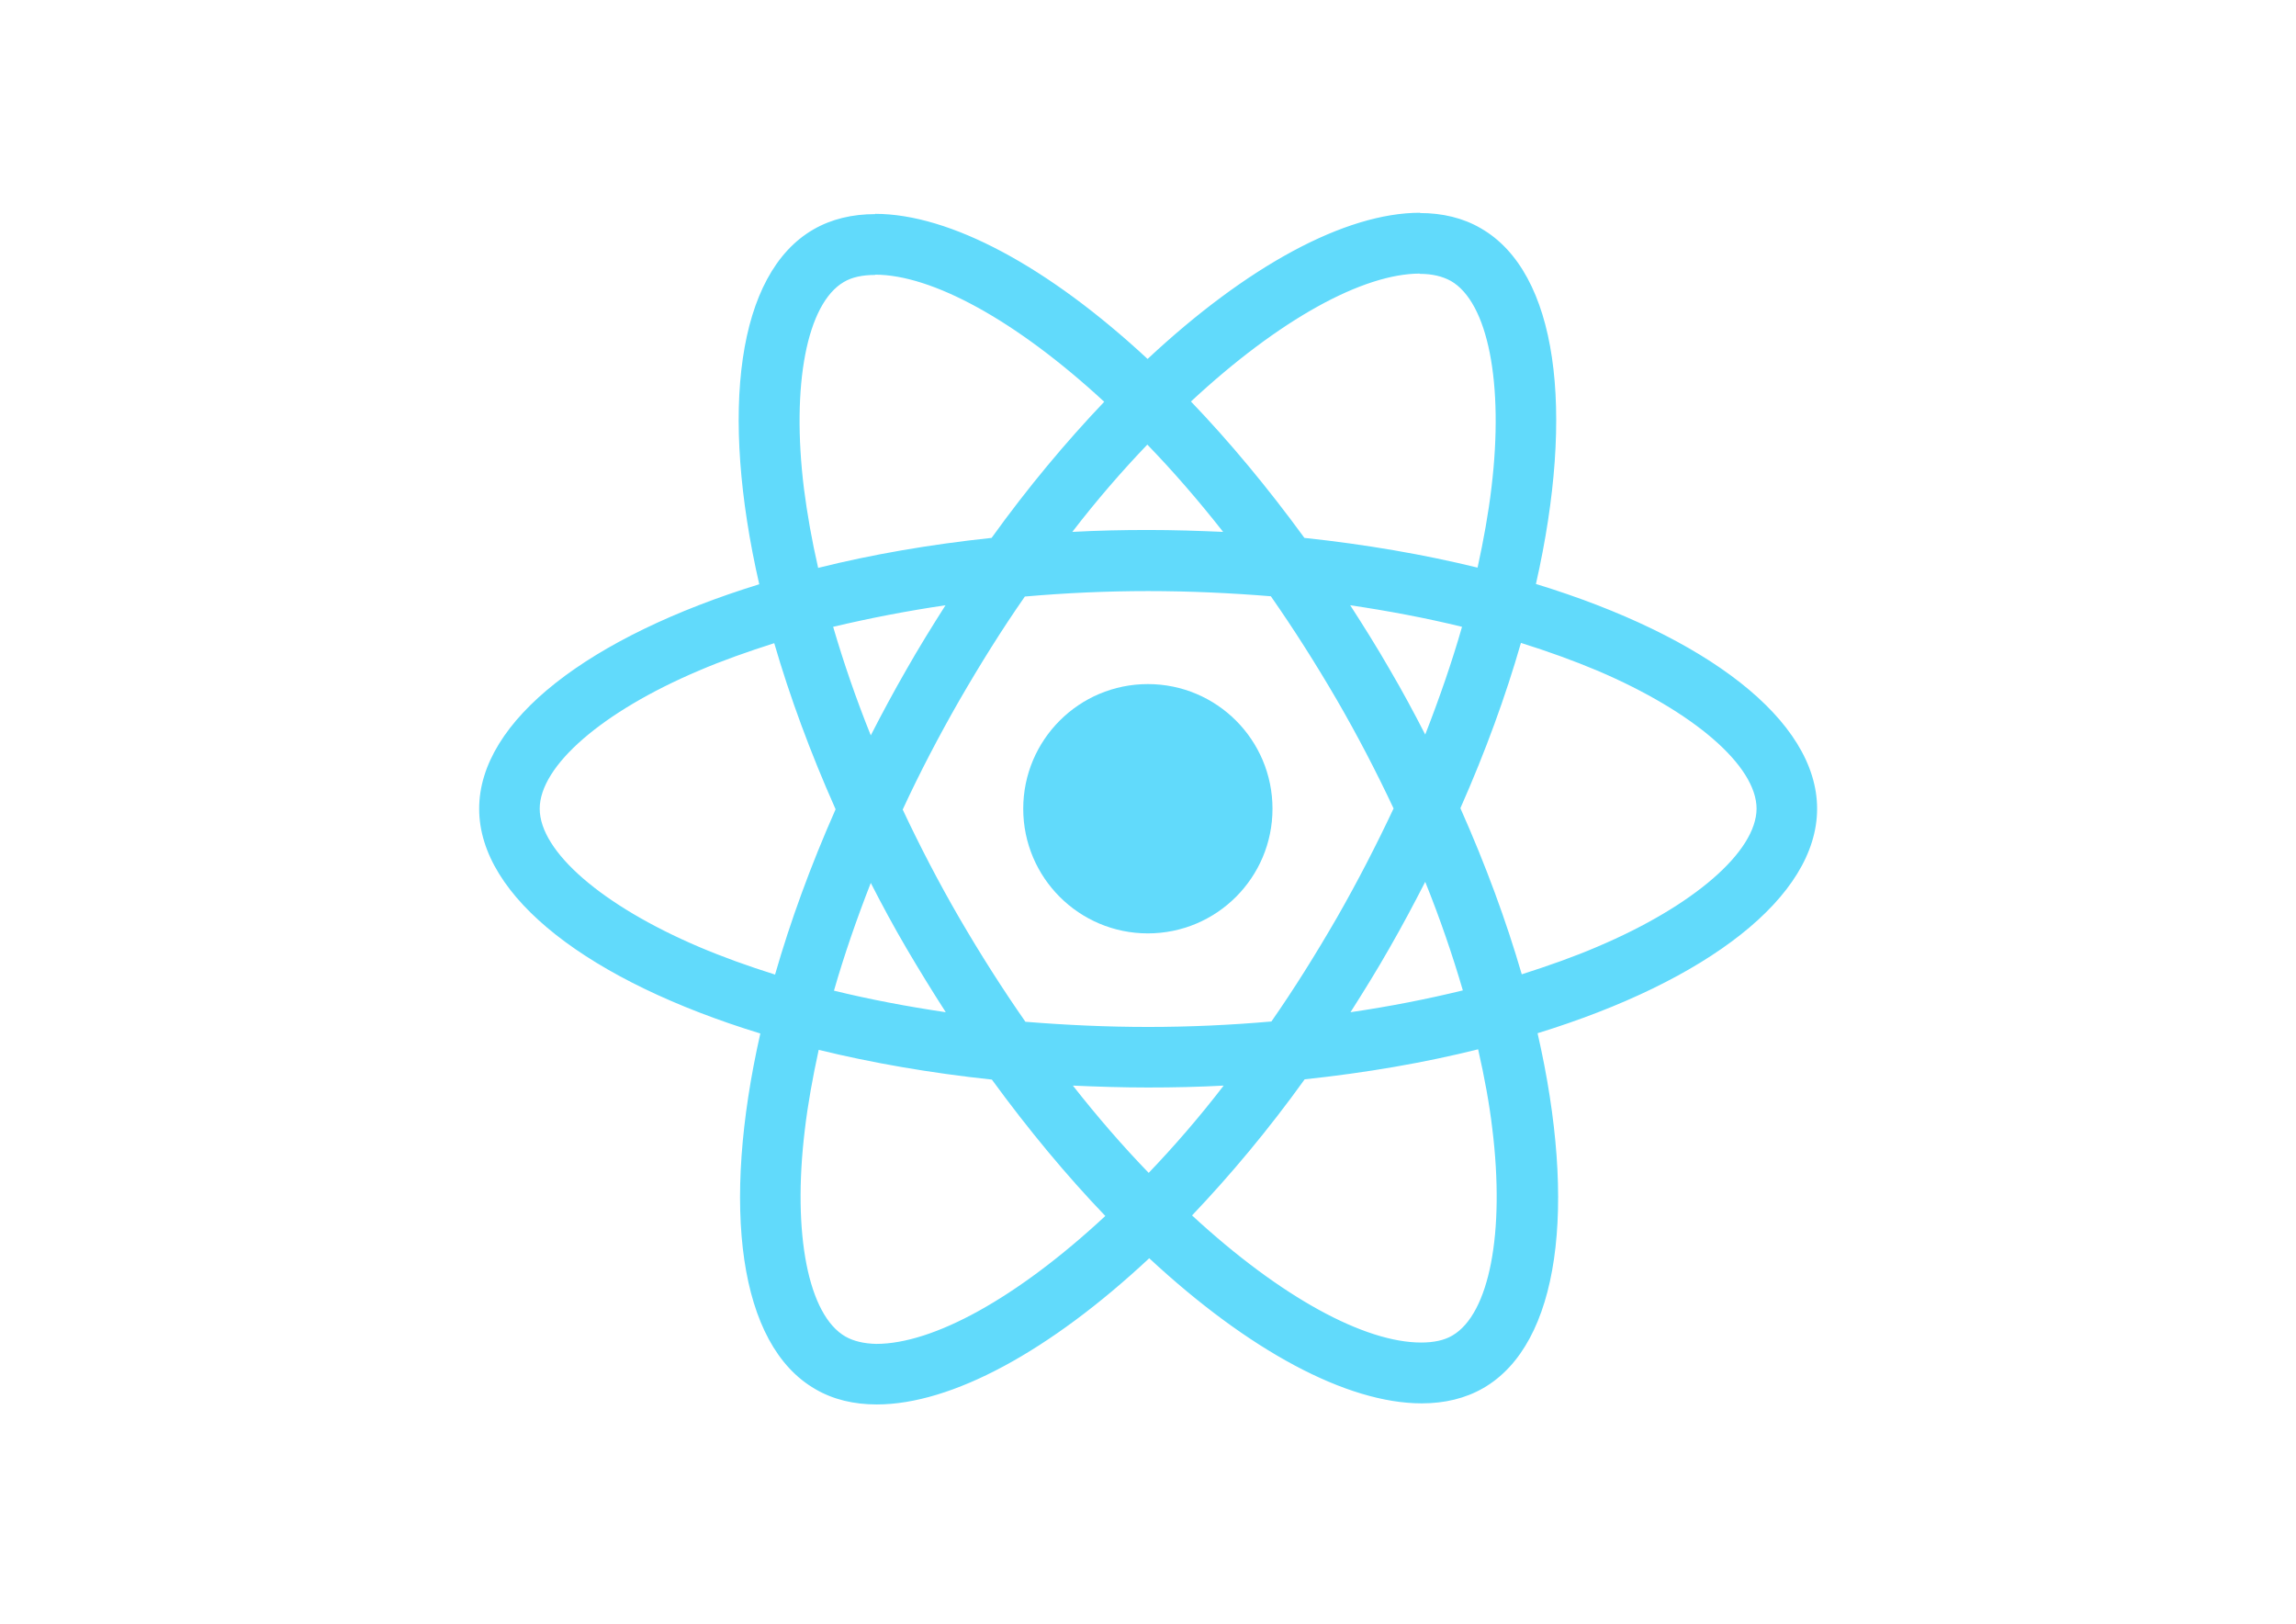
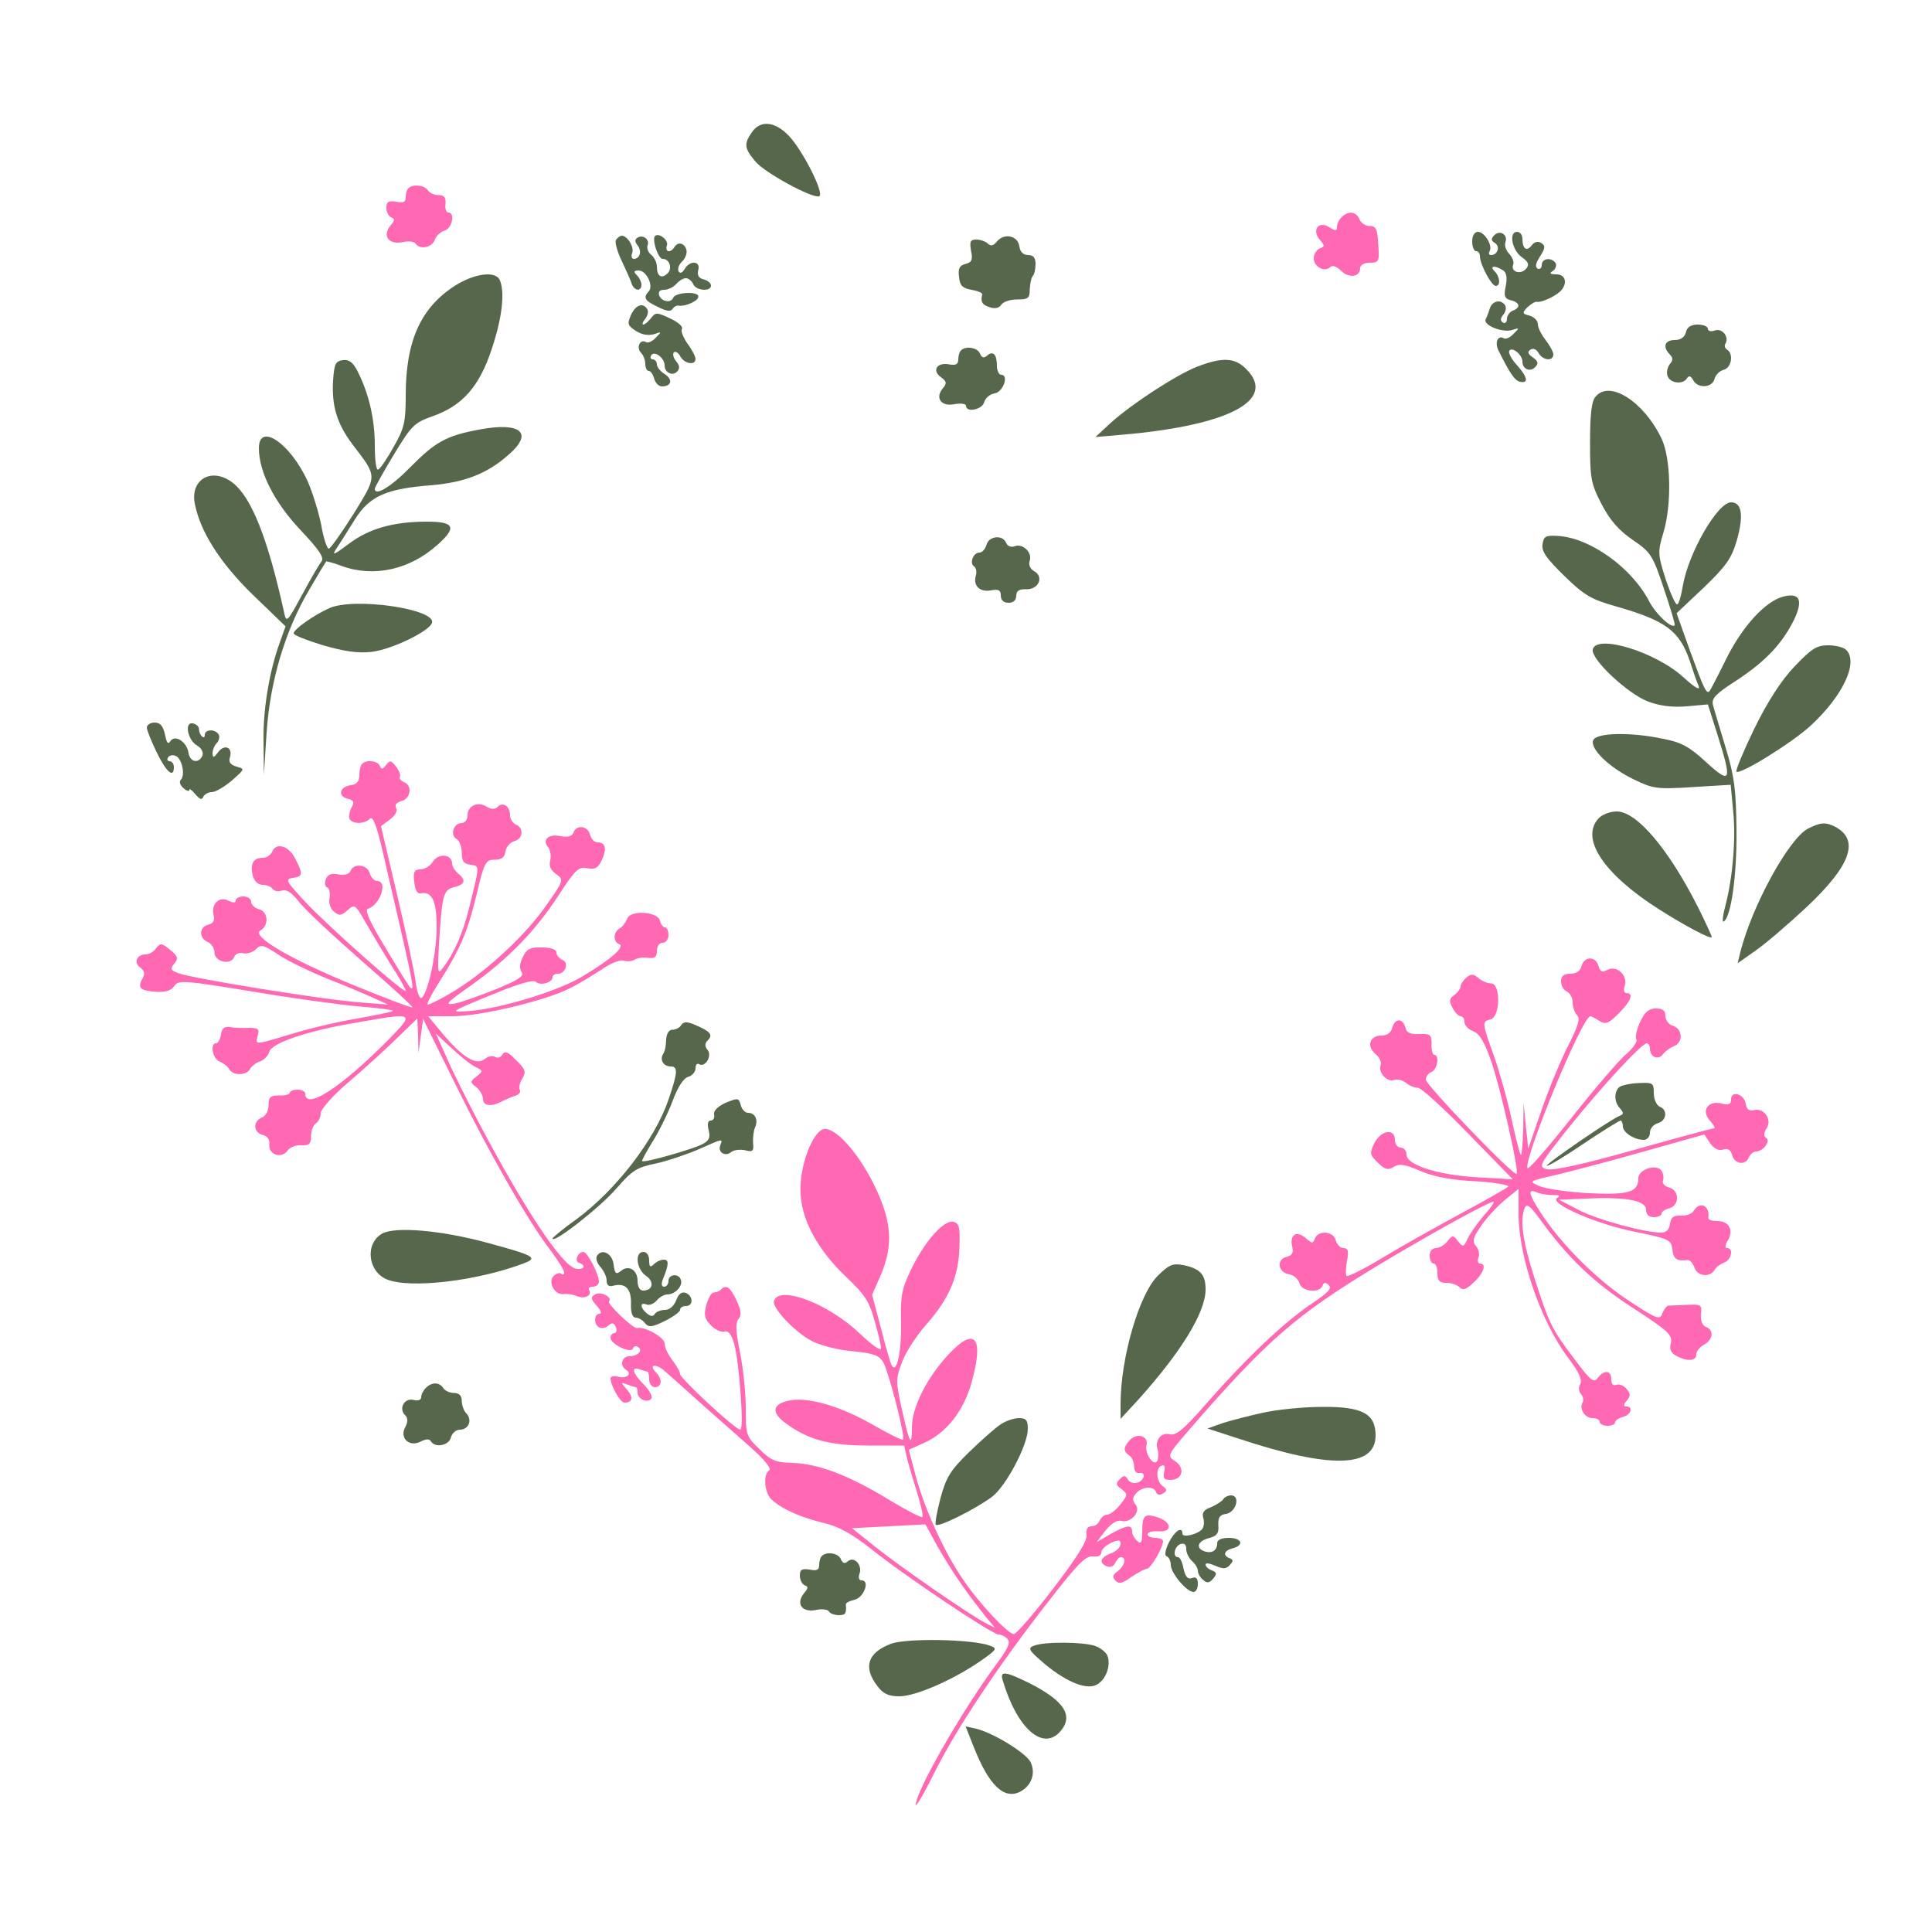
- <svg xmlns="http://www.w3.org/2000/svg" viewBox="0 0 841.9 595.3">
-   <g fill="#61DAFB">
-     <path d="M666.3 296.5c0-32.5-40.7-63.3-103.1-82.4 14.4-63.6 8-114.2-20.2-130.4-6.5-3.8-14.1-5.6-22.4-5.6v22.3c4.6 0 8.3.9 11.4 2.6 13.6 7.8 19.5 37.5 14.9 75.7-1.1 9.4-2.9 19.3-5.1 29.4-19.6-4.8-41-8.5-63.5-10.9-13.5-18.5-27.5-35.3-41.6-50 32.6-30.3 63.2-46.9 84-46.9V78c-27.5 0-63.5 19.6-99.9 53.6-36.4-33.8-72.4-53.2-99.9-53.2v22.3c20.7 0 51.4 16.5 84 46.6-14 14.7-28 31.4-41.3 49.9-22.6 2.4-44 6.1-63.6 11-2.3-10-4-19.7-5.2-29-4.7-38.2 1.1-67.9 14.6-75.8 3-1.8 6.9-2.6 11.5-2.6V78.5c-8.4 0-16 1.8-22.6 5.6-28.1 16.2-34.4 66.7-19.9 130.1-62.2 19.2-102.7 49.9-102.7 82.3 0 32.5 40.7 63.3 103.1 82.4-14.4 63.6-8 114.2 20.2 130.4 6.5 3.8 14.1 5.6 22.5 5.6 27.5 0 63.5-19.6 99.9-53.6 36.4 33.8 72.4 53.2 99.9 53.2 8.4 0 16-1.8 22.6-5.6 28.1-16.2 34.4-66.7 19.9-130.1 62-19.1 102.5-49.9 102.5-82.3zm-130.2-66.7c-3.7 12.9-8.3 26.2-13.5 39.5-4.1-8-8.4-16-13.1-24-4.6-8-9.5-15.8-14.4-23.4 14.2 2.1 27.9 4.7 41 7.9zm-45.8 106.5c-7.8 13.5-15.8 26.3-24.1 38.2-14.9 1.3-30 2-45.2 2-15.1 0-30.2-.7-45-1.9-8.3-11.9-16.4-24.6-24.2-38-7.6-13.1-14.5-26.4-20.8-39.8 6.2-13.4 13.2-26.8 20.7-39.9 7.8-13.5 15.8-26.3 24.1-38.2 14.9-1.3 30-2 45.2-2 15.1 0 30.2.7 45 1.9 8.3 11.9 16.4 24.6 24.2 38 7.6 13.1 14.5 26.4 20.8 39.8-6.3 13.4-13.2 26.8-20.7 39.9zm32.3-13c5.4 13.4 10 26.8 13.8 39.8-13.1 3.2-26.9 5.9-41.2 8 4.9-7.7 9.8-15.6 14.4-23.7 4.6-8 8.9-16.1 13-24.1zM421.2 430c-9.3-9.6-18.6-20.3-27.8-32 9 .4 18.2.7 27.5.7 9.4 0 18.7-.2 27.8-.7-9 11.7-18.3 22.4-27.5 32zm-74.4-58.9c-14.2-2.1-27.9-4.7-41-7.9 3.7-12.9 8.3-26.2 13.5-39.5 4.1 8 8.4 16 13.1 24 4.7 8 9.5 15.8 14.4 23.4zM420.7 163c9.3 9.6 18.6 20.3 27.8 32-9-.4-18.2-.7-27.5-.7-9.4 0-18.7.2-27.8.7 9-11.7 18.3-22.4 27.5-32zm-74 58.9c-4.9 7.7-9.8 15.6-14.4 23.7-4.6 8-8.9 16-13 24-5.4-13.4-10-26.8-13.8-39.8 13.1-3.1 26.9-5.8 41.2-7.9zm-90.5 125.2c-35.4-15.1-58.3-34.9-58.3-50.6 0-15.7 22.9-35.6 58.3-50.6 8.6-3.7 18-7 27.7-10.1 5.7 19.6 13.2 40 22.5 60.9-9.2 20.8-16.6 41.1-22.2 60.6-9.9-3.1-19.3-6.5-28-10.2zM310 490c-13.6-7.8-19.5-37.5-14.9-75.7 1.1-9.4 2.9-19.3 5.1-29.4 19.6 4.8 41 8.5 63.5 10.9 13.5 18.5 27.5 35.3 41.6 50-32.6 30.3-63.2 46.9-84 46.9-4.5-.1-8.3-1-11.3-2.7zm237.2-76.2c4.7 38.2-1.1 67.9-14.6 75.8-3 1.8-6.9 2.6-11.5 2.6-20.7 0-51.4-16.5-84-46.6 14-14.7 28-31.4 41.3-49.9 22.6-2.4 44-6.1 63.6-11 2.3 10.1 4.1 19.8 5.2 29.1zm38.5-66.7c-8.6 3.7-18 7-27.7 10.1-5.7-19.6-13.2-40-22.5-60.9 9.2-20.8 16.6-41.1 22.2-60.6 9.9 3.1 19.3 6.5 28.1 10.2 35.4 15.1 58.3 34.9 58.3 50.6-.1 15.7-23 35.6-58.4 50.6zM320.8 78.4z" />
-     <circle cx="420.9" cy="296.5" r="45.7" />
-     <path d="M520.5 78.1z" />
+ <svg xmlns="http://www.w3.org/2000/svg" version="1.0" viewBox="0 0 500 500" preserveAspectRatio="xMidYMid meet">
+   <g transform="translate(0,500) scale(0.1,-0.1)" fill="currentColor" stroke="none">
+     <path fill="#57674b" d="M1946 4658 c-21 -30 -20 -42 9 -76 24 -29 147 -96 165 -90 15 5 -42 118 -78 156 -36 38 -74 42 -96 10z" />
+     <path fill="hotpink" d="M1057 4513 c-4 -3 -7 -14 -7 -23 0 -13 -6 -16 -25 -12 -20 3 -25 0 -25 -16 0 -11 6 -22 13 -25 9 -3 9 -7 -2 -20 -22 -27 -6 -50 29 -44 16 4 32 2 35 -3 11 -17 43 -11 50 9 3 10 15 21 25 24 20 5 29 47 10 47 -5 0 -9 10 -7 23 1 16 -3 22 -18 22 -11 0 -24 6 -28 13 -9 13 -39 16 -50 5z" />
+     <path fill="hotpink" d="M3472 4438 c-7 -7 -12 -18 -12 -25 0 -11 -4 -11 -20 -1 -28 18 -46 -8 -24 -33 13 -15 13 -17 -1 -22 -8 -4 -15 -15 -15 -26 0 -21 28 -37 43 -22 5 5 16 2 28 -10 20 -20 49 -16 49 7 0 8 10 14 25 14 24 0 25 3 22 48 -2 39 -6 47 -22 47 -11 0 -23 8 -27 18 -8 20 -29 22 -46 5z" />
+     <path fill="#57674b" d="M3810 4375 c0 -14 5 -25 10 -25 6 0 10 -6 10 -13 0 -21 30 -77 41 -77 13 0 11 24 -3 38 -14 14 0 16 21 3 10 -6 12 -19 8 -41 -6 -26 -3 -33 13 -37 24 -6 26 -19 5 -27 -8 -3 -15 -13 -15 -21 0 -9 -5 -13 -10 -10 -8 5 -7 11 0 20 7 8 9 19 5 25 -10 16 -32 12 -39 -7 -3 -10 -8 -23 -11 -29 -8 -15 43 -36 68 -28 20 6 20 6 4 -10 -9 -10 -21 -15 -26 -11 -15 8 -23 -12 -13 -32 30 -60 42 -78 56 -81 23 -5 19 13 -9 44 -13 14 -22 31 -19 36 7 12 34 -10 34 -28 0 -19 20 -28 33 -14 9 9 8 15 -6 25 -13 9 -15 15 -6 20 7 5 16 1 21 -9 11 -19 38 -22 38 -3 0 6 -9 23 -20 37 -11 14 -20 32 -20 41 0 9 -10 19 -21 22 -20 5 -20 7 -6 22 9 8 20 15 24 14 11 -3 46 13 61 27 20 20 14 44 -10 44 -17 0 -19 3 -9 9 7 5 10 14 7 20 -11 16 -36 13 -36 -5 0 -8 -5 -12 -11 -9 -7 5 -4 15 7 32 13 21 14 27 3 34 -9 6 -18 3 -25 -6 -13 -17 -24 -9 -24 17 0 10 -6 18 -14 18 -22 0 -13 -48 13 -66 17 -12 19 -19 11 -29 -14 -17 -41 -9 -34 10 3 7 -2 19 -10 28 -9 9 -13 22 -10 30 7 20 -14 33 -29 18 -9 -9 -8 -14 2 -20 14 -9 7 -31 -10 -31 -6 0 -7 4 -4 10 9 14 -13 50 -30 50 -9 0 -15 -10 -15 -25z" />
+     <path fill="#57674b" d="M1594 4379 c-3 -6 3 -29 14 -52 11 -23 23 -50 26 -59 6 -21 26 -24 26 -5 0 7 -5 18 -12 25 -9 9 -8 12 5 12 20 0 39 -40 26 -54 -15 -16 -11 -24 23 -40 21 -11 34 -13 38 -6 4 6 11 10 16 9 19 -3 55 14 51 25 -4 13 -60 9 -65 -5 -6 -14 -29 -10 -36 6 -3 10 1 15 13 15 10 0 24 7 31 15 7 8 18 15 25 15 7 0 15 -7 19 -15 6 -17 46 -21 46 -4 0 6 -8 13 -19 16 -13 3 -17 11 -14 24 7 24 -22 26 -35 3 -6 -10 -12 -13 -16 -6 -3 6 1 18 10 26 9 9 13 23 10 31 -6 17 -22 20 -31 5 -10 -16 -25 -12 -19 5 5 13 -21 34 -31 24 -8 -9 8 -59 20 -59 19 0 26 -27 11 -39 -15 -13 -26 -5 -26 19 0 10 -6 23 -14 30 -8 6 -13 17 -10 25 6 15 -12 29 -26 20 -8 -5 -7 -11 0 -20 12 -15 6 -35 -10 -35 -5 0 -7 7 -4 15 6 15 -12 45 -27 45 -4 0 -11 -5 -15 -11z" />
+     <path fill="#57674b" d="M2580 4375 c-9 -11 -16 -13 -24 -5 -5 5 -19 10 -29 10 -16 0 -18 -5 -14 -29 5 -23 2 -30 -14 -34 -16 -4 -20 -12 -17 -34 2 -22 9 -29 32 -33 17 -3 29 -8 28 -12 -5 -19 0 -27 19 -33 14 -5 25 -2 30 6 5 8 23 14 41 14 29 0 33 3 33 27 1 15 4 30 8 34 4 4 7 18 7 31 0 16 -6 23 -19 23 -13 0 -21 8 -23 23 -4 27 -39 35 -58 12z" />
+     <path fill="#57674b" d="M1178 4261 c-89 -57 -128 -143 -128 -284 0 -70 -4 -86 -31 -133 -16 -29 -34 -56 -40 -59 -5 -4 -9 22 -9 62 0 70 -16 136 -45 193 -12 23 -22 30 -38 28 -19 -3 -22 -10 -25 -53 -4 -65 10 -112 51 -166 64 -84 64 -78 2 -179 -31 -49 -60 -90 -64 -90 -5 0 -14 28 -20 63 -7 34 -23 85 -35 112 -45 98 -126 153 -126 85 0 -61 40 -140 107 -211 48 -51 63 -72 55 -82 -5 -6 -28 -45 -50 -86 -39 -72 -41 -74 -47 -45 -42 191 -84 296 -132 334 -53 42 -111 11 -99 -53 14 -72 64 -152 150 -236 l85 -82 -15 -42 c-28 -77 -44 -178 -42 -260 l1 -82 7 110 c9 132 48 264 111 370 22 38 42 71 43 72 1 1 20 -4 41 -12 83 -30 175 -9 246 54 52 46 46 61 -26 61 -87 0 -151 -18 -203 -58 -39 -29 -44 -31 -31 -11 9 13 30 47 47 74 38 61 81 80 196 89 87 7 147 30 202 79 65 56 33 85 -72 66 -88 -16 -117 -32 -182 -98 -51 -52 -92 -76 -92 -56 0 4 22 43 49 88 46 76 53 83 101 100 77 27 121 77 153 175 26 78 34 143 21 176 -10 26 -65 19 -116 -13z" />
+     <path fill="#57674b" d="M1633 4185 c-10 -23 -9 -27 12 -41 15 -10 32 -13 47 -9 21 7 21 7 5 -9 -9 -10 -21 -15 -26 -11 -15 8 -25 -15 -12 -28 6 -6 11 -19 11 -29 0 -10 4 -18 9 -18 5 0 11 -9 14 -20 3 -11 12 -20 20 -20 25 0 29 18 7 32 -11 7 -20 18 -20 25 0 7 -5 13 -11 13 -5 0 -7 5 -4 10 8 14 35 -6 35 -26 0 -18 20 -28 32 -16 8 8 7 16 -2 27 -7 8 -10 19 -6 23 4 4 12 -1 17 -11 11 -19 39 -23 39 -6 0 6 -9 24 -21 40 -11 16 -18 33 -14 38 3 6 -11 18 -31 27 -34 16 -37 16 -49 1 -7 -9 -16 -17 -20 -17 -4 0 -2 7 5 15 6 8 9 19 5 25 -11 18 -30 11 -42 -15z" />
+     <path fill="#57674b" d="M4363 4140 c-3 -13 -14 -20 -29 -20 -26 0 -32 -18 -12 -38 8 -8 8 -15 -1 -25 -6 -8 -9 -22 -5 -31 7 -18 39 -22 50 -5 5 8 10 6 16 -5 12 -22 49 -20 55 3 3 11 13 21 24 24 20 5 26 41 9 52 -6 4 -8 10 -5 15 11 17 -7 41 -26 35 -11 -4 -19 -2 -19 4 0 6 -12 11 -26 11 -17 0 -28 -6 -31 -20z" />
+     <path fill="#57674b" d="M2487 4093 c-4 -3 -7 -14 -7 -23 0 -13 -6 -16 -24 -13 -31 6 -45 -16 -21 -33 15 -11 16 -16 5 -29 -21 -25 -4 -48 30 -41 17 3 30 1 30 -4 0 -19 42 -10 47 9 3 11 15 21 27 23 22 3 38 48 17 48 -6 0 -11 11 -11 23 0 30 -10 40 -25 27 -9 -8 -14 -6 -19 5 -5 15 -37 21 -49 8z" />
+     <path fill="#57674b" d="M3098 4051 c-55 -22 -166 -94 -223 -145 l-40 -37 70 6 c276 24 401 90 320 170 -29 30 -62 31 -127 6z" />
+     <path fill="#57674b" d="M4129 3973 c-10 -11 -14 -46 -14 -118 0 -93 2 -106 30 -160 22 -42 44 -67 80 -92 47 -32 52 -39 81 -126 17 -51 30 -93 28 -95 -7 -10 -48 28 -65 60 -45 88 -153 166 -237 171 -32 2 -37 -1 -40 -22 -3 -18 11 -37 56 -81 52 -51 70 -61 133 -79 130 -37 165 -63 192 -141 8 -25 18 -54 23 -65 5 -13 -8 -6 -38 21 -72 67 -227 114 -236 73 -5 -25 90 -114 142 -134 31 -12 63 -16 101 -13 l55 5 25 -79 c38 -121 35 -129 -29 -71 -44 41 -65 52 -112 61 -85 18 -173 16 -181 -4 -8 -22 41 -70 105 -101 50 -24 59 -26 152 -20 l99 6 6 -64 c8 -71 0 -172 -19 -246 -7 -27 -10 -46 -5 -44 19 12 34 118 33 235 -1 105 -5 139 -28 215 -15 50 -30 99 -33 111 -4 17 8 29 61 63 76 50 118 95 149 157 24 51 15 71 -28 60 -46 -12 -105 -76 -147 -160 -22 -45 -42 -83 -44 -85 -8 -8 -15 8 -50 104 l-35 98 70 66 c58 56 72 75 86 123 18 64 13 98 -15 98 -35 0 -111 -132 -125 -217 -4 -24 -10 -45 -14 -47 -4 -3 -17 26 -30 64 -21 66 -21 72 -6 122 22 74 19 193 -5 243 -46 96 -135 153 -171 108z" />
+     <path fill="#57674b" d="M2553 3590 c-3 -11 -11 -20 -18 -20 -16 0 -27 -27 -14 -36 5 -3 7 -13 5 -22 -9 -27 9 -45 38 -40 20 4 26 1 26 -13 0 -12 7 -19 20 -19 13 0 20 7 20 18 0 13 8 18 27 17 32 0 45 33 19 47 -10 6 -15 17 -11 27 7 22 -19 46 -40 37 -9 -3 -18 1 -21 9 -9 22 -45 18 -51 -5z" />
+     <path fill="#57674b" d="M852 3426 c-42 -19 -92 -55 -92 -65 0 -5 34 -18 76 -31 56 -16 90 -21 126 -17 51 6 149 53 156 75 11 36 -202 67 -266 38z" />
+     <path fill="#57674b" d="M4644 3275 c-35 -37 -69 -90 -104 -161 -28 -58 -49 -108 -46 -111 9 -9 146 76 193 120 83 77 123 163 91 195 -7 7 -28 12 -47 12 -30 0 -43 -9 -87 -55z" />
+     <path fill="#57674b" d="M380 3117 c0 -7 12 -36 26 -65 25 -51 44 -67 44 -37 0 8 -5 15 -11 15 -5 0 -8 4 -4 10 3 5 12 7 19 4 17 -6 26 -50 14 -62 -5 -5 -2 -14 7 -22 8 -7 15 -9 15 -4 0 4 7 -1 16 -12 11 -13 17 -15 20 -6 3 6 13 12 22 12 10 0 33 14 52 30 34 30 34 30 12 36 -16 5 -21 12 -17 24 8 26 -14 35 -30 14 -12 -16 -14 -16 -15 -4 0 9 5 21 11 27 6 6 8 16 5 22 -9 15 -36 14 -36 -1 0 -6 -3 -8 -7 -4 -5 4 -8 13 -8 19 0 7 -7 13 -16 15 -23 4 -13 -45 12 -58 10 -6 16 -17 13 -25 -9 -22 -32 -18 -36 6 -4 29 -35 49 -47 31 -6 -10 -10 -4 -14 17 -5 22 -12 31 -27 31 -11 0 -20 -6 -20 -13z" />
+     <path fill="hotpink" d="M937 3023 c-4 -3 -7 -17 -7 -29 0 -16 -7 -24 -22 -26 -29 -4 -35 -28 -9 -35 17 -4 19 -9 10 -24 -5 -11 -7 -24 -4 -29 8 -13 38 -13 52 1 8 8 17 -15 33 -83 81 -349 85 -367 71 -353 -5 6 -34 53 -65 105 -39 64 -53 96 -44 98 32 10 53 72 24 72 -7 0 -16 9 -19 20 -6 23 -42 27 -50 6 -3 -8 -15 -12 -31 -9 -19 4 -28 0 -33 -13 -3 -10 -2 -19 4 -21 5 -2 8 -14 6 -26 -3 -14 2 -29 11 -36 14 -12 19 -11 35 3 19 17 20 16 47 -31 15 -26 44 -75 65 -109 22 -33 39 -64 39 -68 0 -11 -198 164 -260 230 -50 54 -53 59 -32 62 26 4 27 9 6 50 -17 34 -50 43 -60 17 -4 -8 -14 -15 -24 -15 -25 0 -33 -16 -26 -46 4 -15 14 -24 26 -24 10 0 22 -5 25 -10 4 -6 15 -8 24 -5 13 4 26 -5 44 -28 14 -19 87 -87 161 -152 75 -65 135 -120 133 -122 -2 -2 -70 24 -151 57 -166 68 -267 128 -242 142 23 13 20 49 -4 55 -11 3 -20 12 -20 19 0 8 -9 14 -20 14 -11 0 -20 -5 -20 -10 0 -7 -6 -7 -19 -1 -23 13 -46 -9 -38 -38 3 -13 -1 -21 -14 -24 -24 -6 -25 -35 -1 -45 9 -4 17 -16 17 -27 0 -24 42 -34 51 -12 3 8 13 13 23 10 10 -2 25 2 33 10 13 14 20 12 59 -14 24 -16 80 -43 124 -61 44 -17 98 -40 120 -50 l40 -18 -75 6 c-95 7 -433 62 -467 75 -22 8 -23 12 -12 25 11 14 10 19 -11 36 -22 18 -25 18 -36 4 -6 -9 -18 -16 -27 -16 -23 0 -32 -21 -14 -34 11 -9 13 -16 5 -30 -13 -23 -5 -30 38 -33 23 -1 38 4 45 15 10 16 24 15 202 -14 106 -18 232 -35 280 -39 49 -4 86 -9 84 -11 -2 -3 -44 -11 -93 -20 -49 -8 -125 -26 -170 -40 -97 -29 -93 -29 -87 -4 5 17 1 20 -23 20 -16 -1 -38 0 -49 2 -14 2 -21 -3 -23 -19 -2 -13 -8 -23 -13 -23 -16 0 -9 -40 9 -47 9 -4 21 -12 25 -20 10 -17 44 -17 54 0 4 8 16 17 26 20 11 4 21 15 24 25 6 23 101 55 228 76 149 26 149 26 80 -45 -122 -123 -215 -184 -215 -139 0 5 -9 10 -20 10 -11 0 -20 -4 -20 -8 0 -4 -12 -8 -27 -7 -23 0 -28 -4 -28 -25 0 -14 -7 -28 -17 -32 -24 -10 -23 -39 2 -45 12 -3 19 -13 17 -26 -2 -26 32 -36 47 -15 6 9 22 15 36 14 20 -1 25 4 25 24 0 14 6 29 13 33 6 4 12 16 12 26 0 10 30 44 68 77 37 31 93 82 125 113 l57 55 2 -44 1 -45 6 44 6 44 87 -176 c89 -180 185 -348 245 -426 18 -24 33 -48 33 -54 0 -6 -3 -7 -7 -4 -3 4 -12 2 -19 -4 -18 -15 1 -51 24 -48 9 1 25 -1 34 -5 20 -9 41 1 33 15 -4 5 1 9 9 9 9 0 16 6 16 13 0 20 -30 77 -40 77 -15 0 -24 -24 -12 -28 21 -7 13 -20 -9 -15 -36 10 -131 153 -248 374 -33 63 -72 141 -86 174 l-27 60 39 -36 c21 -20 48 -42 61 -49 23 -11 23 -12 5 -26 -17 -13 -17 -15 0 -28 9 -7 17 -21 17 -30 0 -18 21 -21 48 -7 9 5 25 12 35 15 10 3 16 10 12 16 -3 5 0 18 7 29 10 17 8 24 -16 47 -21 22 -29 25 -36 15 -4 -8 -13 -10 -19 -6 -7 4 -19 1 -27 -6 -21 -17 -56 4 -106 63 l-40 48 64 0 c71 0 239 40 302 72 23 11 60 34 83 49 23 16 48 26 57 23 8 -3 21 -2 28 2 7 5 23 7 36 5 17 -2 22 3 22 18 0 12 6 21 15 21 8 0 15 9 15 20 0 11 -4 20 -9 20 -5 0 -11 8 -13 17 -5 24 -77 29 -85 5 -4 -9 -12 -21 -20 -25 -16 -10 -17 -34 0 -41 15 -6 -23 -40 -96 -83 -60 -37 -208 -82 -287 -89 -61 -5 -62 -5 71 49 54 22 90 32 96 26 11 -11 43 -2 43 12 0 5 6 9 14 9 20 0 29 30 11 36 -8 4 -15 12 -15 19 0 8 -14 13 -38 13 -30 1 -39 -4 -49 -25 -9 -18 -9 -30 -3 -39 8 -9 -8 -20 -64 -43 -42 -17 -90 -34 -108 -38 -29 -5 -24 1 40 46 97 69 167 141 227 233 44 68 53 76 75 71 21 -4 28 1 38 22 13 29 9 45 -12 45 -8 0 -16 9 -19 20 -6 23 -35 27 -43 5 -4 -10 -15 -12 -34 -9 -31 7 -48 -10 -31 -29 5 -7 8 -22 5 -34 -4 -14 1 -25 15 -35 21 -15 21 -16 -31 -89 -56 -78 -160 -172 -243 -220 -27 -16 -54 -29 -58 -29 -4 0 8 24 27 54 57 90 75 131 99 229 20 86 24 92 47 92 18 0 26 6 28 21 2 12 12 24 23 27 23 6 25 35 4 43 -8 4 -15 14 -15 24 0 23 -18 36 -32 22 -7 -7 -16 -7 -28 0 -23 15 -50 3 -50 -22 0 -11 -7 -20 -15 -20 -21 0 -31 -30 -14 -41 8 -4 14 -21 14 -36 0 -21 5 -29 23 -31 24 -4 24 1 -5 -116 -15 -60 -38 -114 -67 -151 -13 -18 -14 -13 -10 60 8 129 11 142 39 149 29 7 32 18 10 36 -8 7 -15 18 -15 25 0 24 -34 28 -49 6 -7 -12 -22 -21 -33 -21 -16 0 -19 -6 -16 -32 2 -21 8 -32 17 -30 29 6 41 -20 41 -87 0 -66 -21 -166 -38 -183 -5 -5 -12 10 -16 39 -3 26 -25 128 -48 226 l-42 179 23 17 c14 11 21 23 16 30 -4 8 1 14 14 18 24 6 29 41 6 49 -8 4 -13 9 -10 14 2 4 -2 16 -10 26 -13 17 -16 17 -26 4 -8 -11 -12 -12 -16 -2 -5 13 -35 17 -46 5z" />
+     <path fill="#57674b" d="M4137 2882 c-48 -52 13 -144 156 -235 66 -42 137 -80 137 -72 0 3 -16 38 -36 78 -76 150 -158 247 -210 247 -17 0 -38 -8 -47 -18z" />
+     <path fill="#57674b" d="M4678 2855 c-50 -28 -144 -200 -174 -319 l-7 -29 48 34 c27 19 85 69 131 112 114 107 137 173 74 207 -25 13 -39 12 -72 -5z" />
+     <path fill="hotpink" d="M4093 2500 c-3 -13 -14 -20 -29 -20 -17 0 -24 -6 -24 -20 0 -11 7 -23 15 -26 8 -4 15 -16 15 -28 0 -12 5 -27 12 -34 8 -8 2 -28 -24 -79 -19 -37 -50 -112 -69 -167 l-34 -99 -6 59 -6 59 -1 -69 c-1 -38 -4 -67 -6 -65 -3 3 -14 46 -25 97 -11 51 -32 124 -46 163 -30 84 -30 85 -7 91 25 7 26 93 1 93 -9 0 -24 6 -33 14 -13 11 -19 11 -31 1 -8 -7 -15 -17 -15 -23 0 -5 -7 -15 -16 -22 -14 -9 -14 -16 -5 -33 6 -12 16 -22 21 -22 6 0 10 -7 10 -15 0 -9 10 -19 23 -24 16 -6 29 -28 46 -77 23 -65 73 -285 66 -292 -7 -7 -235 230 -235 244 0 8 7 17 15 20 15 6 21 44 7 44 -4 0 -8 12 -7 28 0 24 -3 27 -32 26 -23 -1 -33 3 -36 17 -7 25 -27 24 -34 -1 -3 -13 -14 -20 -28 -20 -30 0 -39 -27 -16 -47 11 -9 17 -22 14 -30 -7 -18 17 -45 35 -38 8 3 21 0 30 -7 8 -7 22 -13 31 -13 9 0 68 -54 131 -119 l115 -118 -90 5 c-104 6 -185 32 -185 59 0 10 -7 18 -15 18 -8 0 -15 9 -15 20 0 31 -36 25 -53 -8 -13 -27 -12 -31 9 -51 18 -18 26 -20 41 -11 14 9 29 7 68 -10 34 -15 80 -24 143 -27 51 -3 89 -10 85 -14 -5 -5 -60 -36 -123 -70 -63 -34 -154 -85 -202 -114 -48 -29 -90 -50 -93 -47 -3 3 -2 21 1 39 5 25 3 33 -9 33 -8 0 -17 9 -20 20 -6 24 -45 27 -54 5 -5 -14 -7 -14 -24 1 -23 20 -42 9 -35 -21 4 -17 1 -24 -15 -28 -27 -7 -21 -41 8 -45 11 -2 23 -12 26 -23 6 -22 52 -27 60 -6 3 9 8 9 16 1 9 -8 -3 -20 -43 -47 -71 -47 -171 -142 -270 -255 -61 -70 -82 -88 -98 -84 -23 6 -40 -15 -32 -40 3 -10 2 -23 -1 -29 -10 -15 -33 20 -28 41 6 23 -23 33 -42 14 -18 -19 -19 -30 -2 -41 6 -4 12 -17 12 -28 0 -11 6 -19 13 -17 18 3 15 -18 -4 -25 -9 -3 -20 0 -25 8 -7 11 -10 12 -21 1 -11 -11 -10 -16 5 -26 16 -13 16 -15 -4 -40 -11 -14 -26 -26 -34 -26 -7 0 -15 -7 -19 -15 -3 -8 -12 -15 -21 -15 -11 0 -15 -8 -13 -23 2 -15 -25 -58 -87 -139 -49 -64 -95 -117 -101 -117 -14 -1 -91 80 -132 142 -46 66 -98 179 -121 263 l-19 72 40 18 c58 26 103 84 123 158 32 116 8 144 -60 71 -56 -60 -95 -137 -95 -189 0 -54 -6 -43 -26 47 -16 72 -16 79 1 123 9 25 38 69 63 97 59 67 83 124 85 200 2 52 -1 62 -16 65 -25 5 -74 -51 -109 -123 -25 -52 -28 -70 -26 -140 1 -73 -11 -131 -24 -109 -3 5 -16 48 -28 96 l-23 87 22 50 c34 80 29 143 -19 239 -42 83 -99 145 -128 140 -25 -5 -56 -76 -60 -141 -6 -78 35 -162 116 -240 49 -46 62 -65 75 -114 10 -33 17 -65 17 -73 0 -7 -25 10 -55 39 -82 78 -209 126 -222 84 -6 -17 55 -82 99 -104 21 -11 68 -23 104 -26 52 -5 68 -10 79 -27 14 -22 59 -196 52 -202 -2 -2 -39 16 -82 41 -83 47 -167 71 -214 60 -43 -9 -45 -31 -8 -58 58 -43 113 -58 214 -58 l93 0 6 -27 c3 -15 15 -55 26 -90 11 -35 18 -65 15 -68 -2 -3 -42 18 -87 45 -103 63 -180 92 -247 95 -45 1 -58 6 -88 36 -34 33 -35 37 -35 106 0 40 -7 105 -15 145 -11 54 -12 75 -4 85 9 11 7 22 -5 49 -17 35 -26 41 -40 28 -4 -5 -13 -8 -19 -8 -6 0 -14 -15 -19 -32 -7 -27 -5 -36 13 -54 11 -11 27 -18 34 -15 10 3 18 -7 25 -32 13 -45 26 -222 16 -222 -13 0 -156 133 -156 144 0 6 -9 22 -20 36 -11 14 -20 33 -20 43 0 16 -52 45 -71 40 -10 -3 -79 64 -73 69 10 11 -22 27 -36 18 -12 -7 -11 -12 4 -29 11 -12 14 -21 8 -21 -15 0 -16 -27 -2 -35 6 -4 17 -2 24 4 10 9 15 8 20 -4 3 -8 1 -15 -4 -15 -6 0 -10 -6 -10 -12 0 -17 54 -42 58 -28 2 6 8 8 13 4 14 -8 0 -24 -22 -24 -20 0 -26 -24 -9 -35 17 -10 2 -24 -20 -18 -11 3 -20 1 -20 -4 0 -18 25 -63 36 -63 21 0 24 14 7 33 -17 20 -17 20 0 14 10 -4 21 -7 23 -7 2 0 4 -6 4 -14 0 -17 27 -29 36 -15 3 5 -6 22 -20 36 -29 29 -34 48 -10 39 9 -3 18 -6 20 -6 2 0 4 -9 4 -20 0 -11 7 -20 15 -20 18 0 20 21 3 38 -21 21 0 24 23 3 13 -12 56 -49 94 -84 39 -34 96 -85 128 -113 35 -31 54 -55 48 -59 -17 -10 -13 -60 7 -77 27 -24 72 -44 132 -59 40 -9 74 -28 125 -68 87 -70 313 -221 329 -221 7 0 17 -5 23 -11 9 -9 2 -25 -27 -64 -90 -121 -210 -331 -210 -366 0 -7 22 30 48 83 57 114 166 278 295 443 75 97 97 119 115 117 13 -2 22 2 22 10 0 7 11 18 25 25 20 9 25 8 25 -3 0 -8 -11 -19 -25 -24 -28 -11 -32 -25 -10 -34 9 -3 18 1 21 9 4 8 10 15 15 15 15 0 10 -22 -8 -36 -14 -10 -15 -15 -6 -25 9 -9 18 -7 41 10 17 11 35 21 40 21 10 0 42 55 42 72 0 4 -9 8 -20 8 -11 0 -20 4 -20 9 0 6 12 9 28 8 36 -3 36 23 -1 36 -35 11 -41 6 -41 -38 0 -27 -3 -32 -13 -23 -7 6 -13 17 -13 24 0 19 -13 18 -56 -6 l-36 -21 23 30 c15 18 30 28 40 25 25 -7 53 24 38 42 -9 11 -8 18 1 29 15 18 47 20 52 3 3 -7 9 -8 18 -3 11 7 11 10 -1 19 -17 13 -19 48 -2 53 7 3 9 -3 6 -16 -4 -16 -1 -21 16 -21 31 0 39 30 13 48 -22 14 -22 15 35 81 204 235 277 298 494 429 128 77 282 162 294 162 4 0 -7 -16 -25 -36 -17 -20 -36 -47 -42 -60 -10 -22 -12 -22 -25 -6 -12 16 -14 16 -27 0 -7 -10 -21 -18 -30 -18 -9 0 -16 -8 -16 -20 0 -11 5 -20 10 -20 6 0 10 -11 10 -25 0 -19 5 -25 23 -25 13 0 28 -5 35 -12 8 -8 17 -5 36 13 26 24 34 49 16 49 -5 0 -7 7 -4 15 4 8 1 22 -6 30 -11 13 -8 23 17 58 17 23 45 52 62 65 l31 25 0 -64 c0 -112 58 -280 129 -374 27 -35 36 -56 31 -66 -5 -8 -5 -19 1 -26 6 -7 8 -16 5 -22 -10 -16 5 -41 25 -41 10 0 19 -4 19 -10 0 -5 9 -10 20 -10 11 0 20 4 20 9 0 5 9 11 20 14 21 5 28 27 9 27 -8 0 -8 5 1 15 10 12 10 18 0 30 -7 9 -19 14 -27 11 -8 -3 -13 2 -13 14 0 24 -18 26 -35 4 -10 -14 -18 -8 -59 47 -61 80 -67 94 -105 212 -30 94 -38 148 -25 181 5 12 13 6 37 -26 73 -102 141 -167 243 -233 91 -59 103 -70 98 -91 -4 -16 0 -25 14 -33 29 -15 52 -14 52 4 0 8 9 19 20 25 24 13 26 38 5 46 -10 4 -14 16 -13 33 3 24 1 26 -37 24 -22 -1 -44 -2 -48 -2 -4 -1 -11 -10 -15 -20 -6 -18 -14 -15 -87 33 -81 53 -172 143 -226 225 -33 51 -37 66 -11 55 9 -4 28 -7 41 -7 16 1 20 -2 11 -7 -23 -14 101 -68 202 -88 88 -18 93 -21 96 -45 3 -26 11 -31 39 -28 6 1 14 -8 18 -19 7 -23 40 -27 52 -7 4 8 16 16 26 20 18 7 24 37 7 37 -6 0 -6 7 1 19 17 26 4 51 -26 51 -14 0 -24 3 -24 8 5 32 -22 45 -38 18 -4 -7 -19 -13 -33 -12 -19 1 -26 -5 -28 -21 -2 -15 -10 -23 -23 -23 -43 0 -167 34 -214 59 l-50 26 70 3 c104 5 155 -5 155 -29 0 -12 7 -19 20 -19 11 0 20 4 20 9 0 5 9 11 20 14 27 7 27 47 -1 54 -11 3 -18 11 -15 18 2 6 1 18 -4 25 -12 19 -60 4 -60 -19 0 -36 -24 -44 -127 -39 -54 3 -111 11 -128 18 -30 13 -30 13 45 30 41 10 144 37 228 61 l153 43 15 -23 c10 -14 22 -20 34 -16 12 4 19 -1 23 -15 6 -23 35 -27 43 -5 4 8 12 15 19 15 18 0 38 27 26 35 -7 4 -7 12 1 25 15 23 -7 54 -33 47 -12 -3 -19 2 -21 16 -4 26 -38 36 -38 12 0 -13 -6 -16 -24 -11 -36 9 -54 -18 -31 -44 10 -11 15 -20 11 -20 -4 0 -97 -25 -207 -56 -127 -36 -209 -54 -225 -50 -24 6 -22 10 57 109 86 107 188 217 201 217 4 0 8 -6 8 -14 0 -22 22 -31 34 -14 6 8 19 17 29 21 23 9 22 44 -3 52 -11 3 -20 15 -20 26 0 14 -7 19 -25 19 -18 0 -28 -9 -40 -34 -9 -19 -14 -40 -10 -46 3 -5 -8 -22 -25 -37 -18 -14 -82 -89 -143 -166 -61 -77 -112 -136 -114 -130 -9 27 142 393 163 393 2 0 13 -5 23 -12 16 -10 24 -7 50 19 32 32 40 53 20 53 -6 0 -8 8 -4 19 8 27 -21 54 -45 41 -14 -7 -19 -5 -23 10 -7 26 -37 26 -44 0z m-1605 -1600 c17 -25 44 -60 59 -79 l28 -34 -25 13 c-41 21 -220 145 -285 197 l-60 48 95 5 95 5 30 -55 c17 -30 45 -75 63 -100z" />
+     <path fill="#57674b" d="M1763 2347 c-4 -7 -15 -12 -23 -12 -9 0 -15 -10 -16 -25 0 -14 -3 -31 -8 -38 -9 -15 1 -32 20 -32 19 0 18 -16 -6 -86 -36 -105 -137 -235 -239 -310 -34 -24 -61 -47 -61 -49 0 -16 125 82 165 129 41 47 53 55 103 65 31 7 81 24 111 37 63 28 62 28 55 10 -7 -18 13 -31 29 -17 7 5 23 7 36 4 19 -5 22 -2 20 18 -1 13 1 32 5 41 9 20 0 38 -18 38 -8 0 -16 9 -19 20 -5 19 -7 19 -39 6 -20 -9 -32 -21 -30 -30 2 -9 -2 -16 -9 -16 -7 0 -9 -9 -5 -25 5 -19 1 -27 -16 -36 -24 -13 -151 -49 -156 -44 -2 1 10 23 26 49 16 25 40 73 52 105 14 38 29 61 41 64 10 3 19 13 19 22 0 9 4 14 9 11 16 -10 35 22 22 37 -8 10 -7 17 1 25 14 14 6 23 -34 40 -21 9 -29 8 -35 -1z" />
+     <path fill="#57674b" d="M4190 2186 c-14 -14 -12 -39 3 -55 9 -10 9 -15 0 -18 -22 -8 -194 -126 -190 -130 3 -2 45 23 95 57 49 33 93 60 96 60 3 0 6 -7 6 -15 0 -16 30 -35 54 -35 9 0 16 8 16 19 0 10 9 21 20 24 23 6 27 35 5 43 -8 4 -15 19 -15 35 0 26 -2 28 -40 26 -22 -1 -45 -6 -50 -11z" />
+     <path fill="#57674b" d="M990 1808 c-46 -25 -39 -98 11 -119 61 -25 235 -4 356 42 36 14 25 20 -97 53 -118 32 -235 42 -270 24z" />
+     <path fill="#57674b" d="M1545 1750 c-4 -6 0 -19 9 -29 9 -10 16 -26 16 -35 0 -13 6 -17 19 -13 30 7 45 -9 44 -47 -1 -23 4 -36 12 -36 7 0 18 -6 24 -14 10 -12 18 -11 51 5 22 11 40 24 40 29 0 6 7 10 15 10 20 0 19 26 0 34 -11 4 -19 -3 -25 -19 -6 -15 -17 -25 -29 -25 -11 0 -23 -5 -26 -10 -5 -8 -11 -7 -21 1 -18 15 -18 30 -1 23 8 -3 20 2 27 11 7 8 19 15 27 15 20 0 41 22 35 38 -5 17 -32 15 -32 -3 0 -8 -5 -15 -11 -15 -7 0 -8 7 -4 18 16 39 17 52 3 52 -8 0 -19 -5 -26 -12 -9 -9 -12 -7 -12 10 0 13 -6 22 -15 22 -23 0 -18 -45 7 -62 22 -15 18 -38 -8 -38 -8 0 -14 10 -14 25 0 29 -24 43 -44 25 -12 -9 -15 -6 -18 17 -3 29 -30 43 -43 23z" />
+     <path fill="#57674b" d="M2996 1698 c-48 -48 -96 -212 -96 -332 l0 -38 48 52 c110 123 172 224 172 283 0 39 -14 54 -58 63 -27 5 -37 1 -66 -28z" />
+     <path fill="#57674b" d="M1102 1408 c-7 -7 -12 -17 -12 -24 0 -7 -8 -10 -20 -7 -23 6 -39 -22 -22 -39 8 -8 8 -17 1 -31 -16 -28 10 -53 39 -38 14 7 23 8 27 1 11 -18 47 -11 52 10 3 11 13 20 23 20 23 0 33 25 17 42 -7 7 -12 22 -12 33 0 13 -7 20 -20 20 -11 0 -24 6 -28 13 -10 15 -29 16 -45 0z" />
+     <path fill="#57674b" d="M3269 1344 c-36 -8 -83 -20 -105 -27 l-39 -14 80 -26 c238 -79 355 -76 355 8 0 57 -35 75 -139 74 -47 0 -116 -7 -152 -15z" />
+     <path fill="#57674b" d="M2590 1314 c-14 -9 -51 -42 -82 -72 -48 -47 -59 -64 -74 -119 -9 -35 -15 -66 -12 -69 8 -7 103 41 145 72 36 27 93 134 93 176 0 22 -4 28 -23 28 -12 0 -34 -7 -47 -16z" />
+     <path fill="#57674b" d="M3165 1119 c-4 -5 -18 -14 -32 -20 -17 -6 -23 -14 -19 -27 3 -9 2 -22 -2 -28 -9 -14 -52 -25 -52 -13 0 20 -20 7 -35 -23 -10 -21 -12 -34 -5 -36 5 -2 10 -12 10 -22 0 -21 41 -70 59 -70 6 0 11 9 11 21 0 15 -5 19 -15 15 -11 -4 -17 3 -22 24 -3 17 -9 30 -14 30 -15 0 -10 28 6 34 10 3 15 -1 15 -13 0 -10 7 -24 15 -31 8 -7 15 -18 15 -25 0 -7 6 -18 14 -24 10 -9 16 -8 26 4 10 12 9 16 -4 21 -9 3 -16 10 -16 15 0 5 11 3 25 -3 20 -9 28 -9 38 2 9 10 9 13 0 17 -19 7 -16 20 7 26 31 8 24 27 -10 27 -19 0 -30 -5 -30 -14 0 -19 -14 -28 -35 -20 -22 9 -14 27 16 34 18 5 24 12 22 33 -1 20 4 27 20 29 26 4 38 48 13 48 -8 0 -18 -5 -21 -11z" />
+     <path fill="#57674b" d="M2127 973 c-4 -3 -7 -14 -7 -23 0 -13 -6 -16 -25 -12 -20 3 -25 0 -25 -16 0 -11 6 -22 13 -25 9 -3 9 -7 -2 -20 -22 -27 -6 -50 29 -44 16 4 32 2 35 -3 3 -6 15 -10 26 -10 17 0 20 4 18 28 0 4 10 9 23 12 24 6 40 50 18 50 -7 0 -9 7 -6 16 9 23 -13 47 -29 34 -9 -8 -14 -6 -19 5 -5 15 -37 21 -49 8z" />
+     <path fill="#57674b" d="M2306 746 c-61 -23 -73 -61 -35 -110 15 -20 29 -26 57 -26 41 0 138 42 209 91 43 30 45 33 25 40 -45 17 -215 20 -256 5z" />
+     <path fill="#57674b" d="M2676 741 c-16 -6 -14 -11 18 -39 58 -51 114 -76 142 -63 25 11 40 50 30 76 -3 8 -17 20 -31 25 -30 11 -131 12 -159 1z" />
+     <path fill="#57674b" d="M2596 648 c37 -122 103 -179 147 -130 37 41 12 80 -79 126 -65 32 -78 33 -68 4z" />
+     <path fill="#57674b" d="M2520 479 c39 -99 78 -137 120 -116 30 16 41 48 27 77 -13 24 -94 74 -140 86 l-28 6 21 -53z" />
  </g>
</svg>
